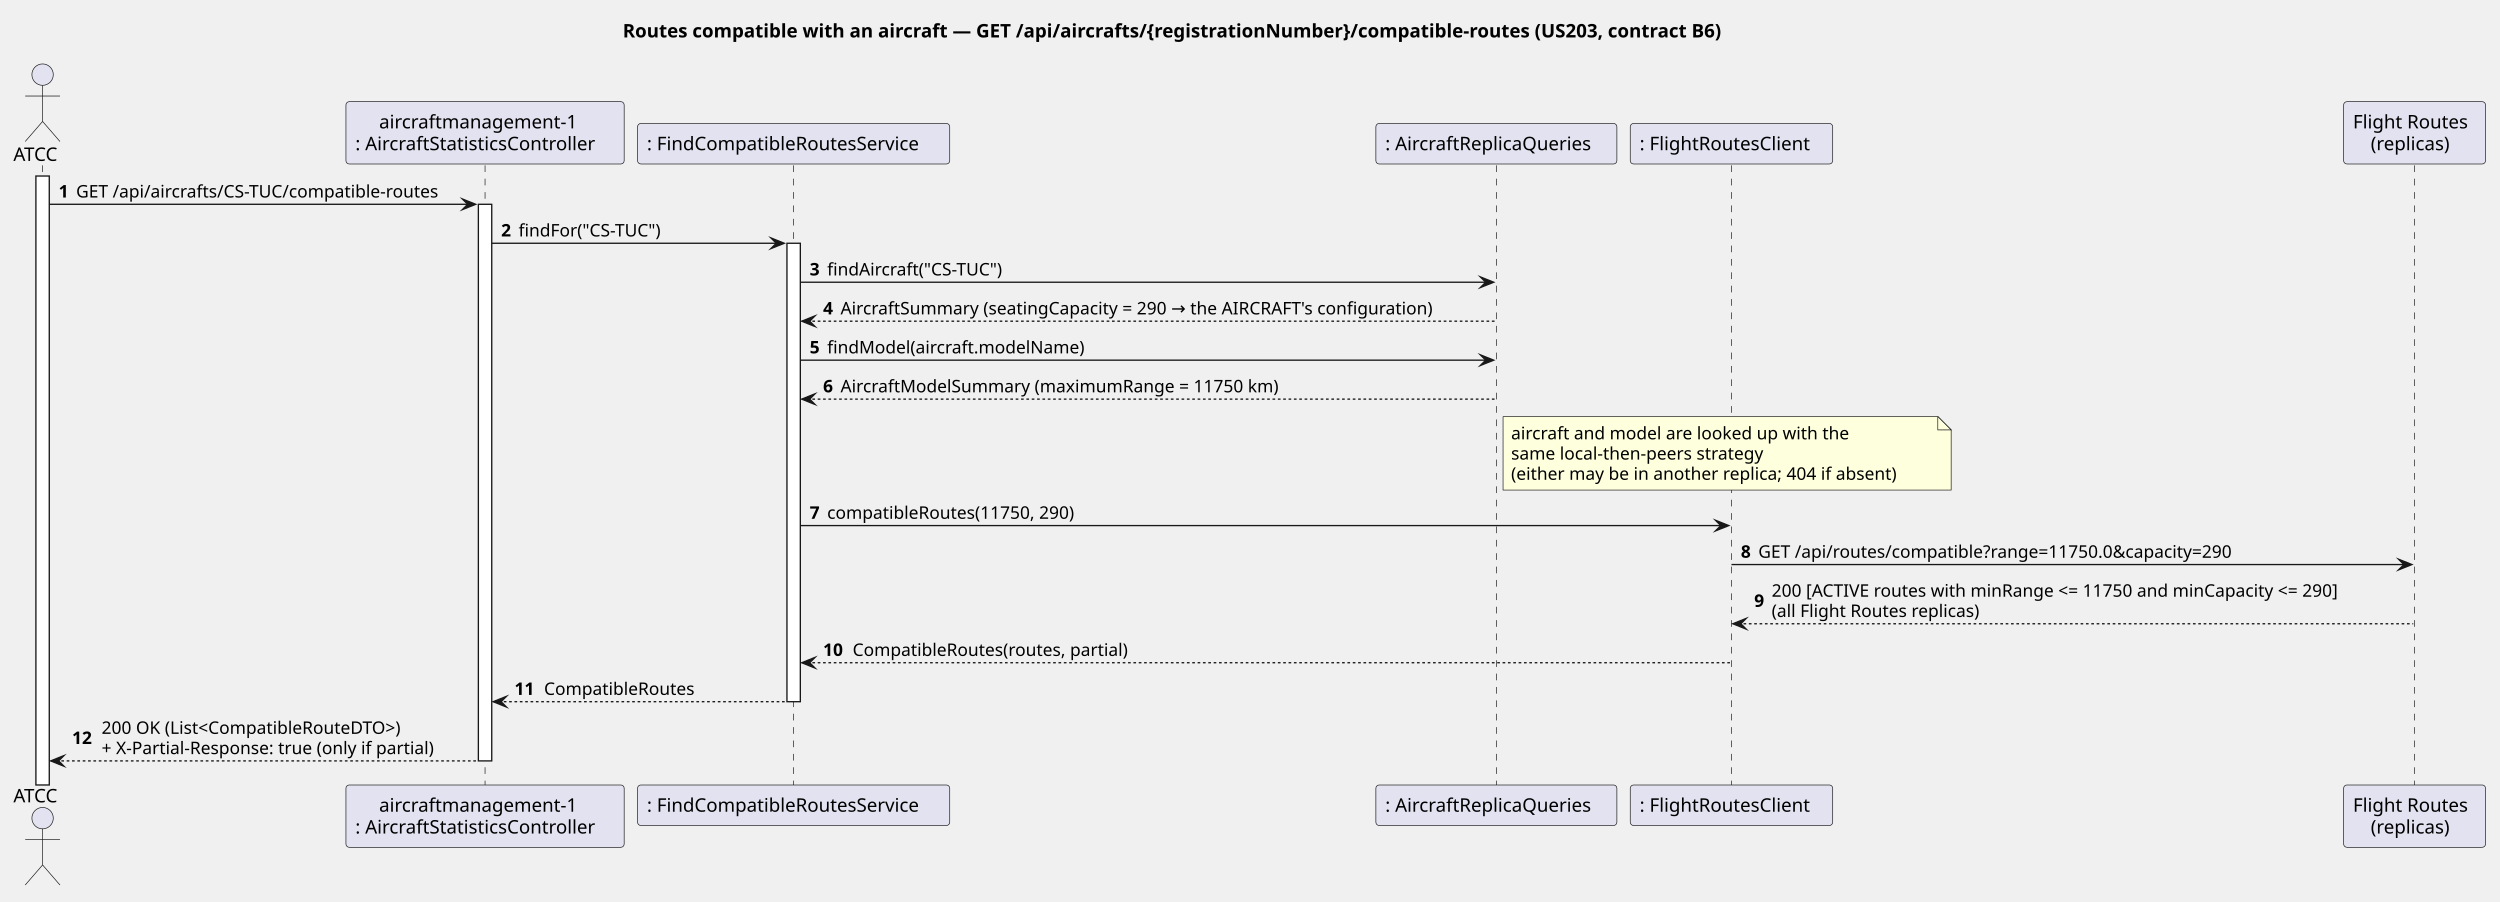
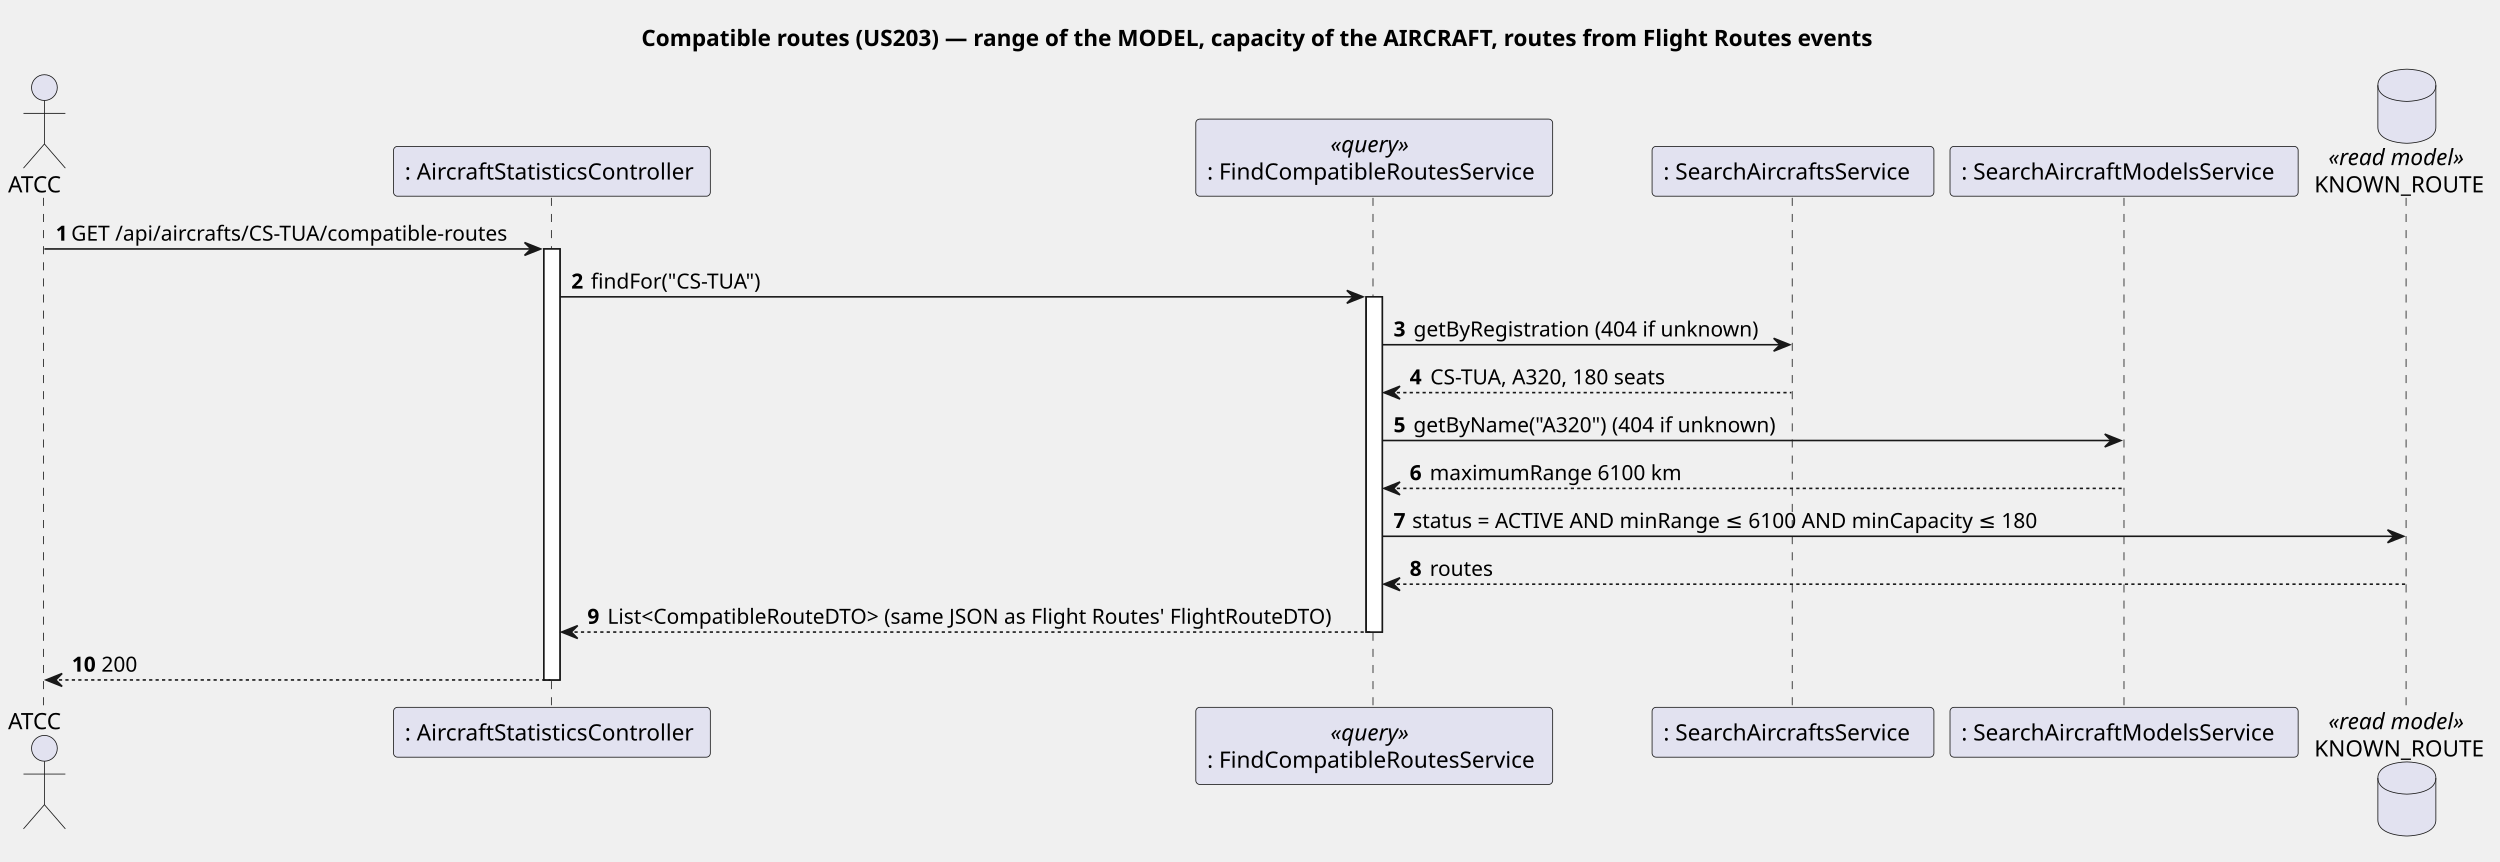
- <svg xmlns="http://www.w3.org/2000/svg" version="1.1" data-diagram-type="SEQUENCE" style="width:1869px;height:674px;background:#FFFFFF;" width="1869px" height="674px" viewBox="0 0 1869 674" zoomAndPan="magnify" preserveAspectRatio="none" contentStyleType="text/css">
+ <svg xmlns="http://www.w3.org/2000/svg" contentStyleType="text/css" data-diagram-type="SEQUENCE" height="535px" preserveAspectRatio="none" style="width:1552px;height:535px;background:#FFFFFF;" version="1.1" viewBox="0 0 1552 535" width="1552px" zoomAndPan="magnify">
  <defs />
-   <g font-family="sans-serif" lengthAdjust="spacing">
-     <g class="title" data-source-line="2">
-       <text x="465.563" y="27.995" fill="#000" font-size="14" textLength="936.059" font-weight="700">Routes compatible with an aircraft — GET /api/aircrafts/{registrationNumber}/compatible-routes (US203, contract B6)</text>
-     </g>
-     <g class="participant-lifeline" data-qualified-name="ATCC" data-entity-uid="part1" id="part1-lifeline" data-source-line="3">
-       <g>
-         <rect x="28.34" y="123.594" width="8" height="463.258" fill="#000" fill-opacity="0" />
-         <line x1="31.84" y1="123.594" x2="31.84" y2="586.852" style="stroke:#181818;stroke-width:0.5;stroke-dasharray:5,5;" />
-       </g>
+   <g>
+     <text fill="#000000" font-family="sans-serif" font-size="14" font-weight="bold" lengthAdjust="spacing" textLength="759.343" x="398.161" y="28.562">Compatible routes (US203) — range of the MODEL, capacity of the AIRCRAFT, routes from Flight Routes events</text>
+     <g>
+       <rect fill="#FFFFFF" height="267.565" style="stroke:#181818;stroke-width:1;" width="10" x="337.635" y="154.548" />
    </g>
    <g>
-       <rect x="26.84" y="131.594" width="10" height="455.258" fill="#FFF" style="stroke:#181818;stroke-width:1;" />
-     </g>
-     <g class="participant-lifeline" data-qualified-name="Ctrl" data-entity-uid="part2" id="part2-lifeline" data-source-line="4">
-       <g>
-         <rect x="359.127" y="123.594" width="8" height="463.258" fill="#000" fill-opacity="0" />
-         <line x1="362.627" y1="123.594" x2="362.627" y2="586.852" style="stroke:#181818;stroke-width:0.5;stroke-dasharray:5,5;" />
-       </g>
+       <rect fill="#FFFFFF" height="208.106" style="stroke:#181818;stroke-width:1;" width="10" x="848.123" y="184.277" />
    </g>
    <g>
-       <rect x="357.627" y="152.727" width="10" height="416.125" fill="#FFF" style="stroke:#181818;stroke-width:1;" />
-     </g>
-     <g class="participant-lifeline" data-qualified-name="Service" data-entity-uid="part3" id="part3-lifeline" data-source-line="5">
-       <g>
-         <rect x="589.826" y="123.594" width="8" height="463.258" fill="#000" fill-opacity="0" />
-         <line x1="593.326" y1="123.594" x2="593.326" y2="586.852" style="stroke:#181818;stroke-width:0.5;stroke-dasharray:5,5;" />
-       </g>
+       <rect fill="#000000" fill-opacity="0" height="317.295" width="8" x="23.575" y="122.818" />
+       <line style="stroke:#181818;stroke-width:0.5;stroke-dasharray:5,5;" x1="27" x2="27" y1="122.818" y2="440.113" />
    </g>
    <g>
-       <rect x="588.326" y="181.859" width="10" height="342.727" fill="#FFF" style="stroke:#181818;stroke-width:1;" />
+       <rect fill="#000000" fill-opacity="0" height="317.295" width="8" x="338.635" y="122.818" />
+       <line style="stroke:#181818;stroke-width:0.5;stroke-dasharray:5,5;" x1="342.296" x2="342.296" y1="122.818" y2="440.113" />
    </g>
-     <g class="participant-lifeline" data-qualified-name="Queries" data-entity-uid="part4" id="part4-lifeline" data-source-line="6">
-       <g>
-         <rect x="1115.188" y="123.594" width="8" height="463.258" fill="#000" fill-opacity="0" />
-         <line x1="1118.688" y1="123.594" x2="1118.688" y2="586.852" style="stroke:#181818;stroke-width:0.5;stroke-dasharray:5,5;" />
-       </g>
+     <g>
+       <rect fill="#000000" fill-opacity="0" height="317.295" width="8" x="849.123" y="122.818" />
+       <line style="stroke:#181818;stroke-width:0.5;stroke-dasharray:5,5;" x1="852.356" x2="852.356" y1="122.818" y2="440.113" />
    </g>
-     <g class="participant-lifeline" data-qualified-name="FRC" data-entity-uid="part5" id="part5-lifeline" data-source-line="7">
-       <g>
-         <rect x="1290.949" y="123.594" width="8" height="463.258" fill="#000" fill-opacity="0" />
-         <line x1="1294.449" y1="123.594" x2="1294.449" y2="586.852" style="stroke:#181818;stroke-width:0.5;stroke-dasharray:5,5;" />
-       </g>
+     <g>
+       <rect fill="#000000" fill-opacity="0" height="317.295" width="8" x="1109.089" y="122.818" />
+       <line style="stroke:#181818;stroke-width:0.5;stroke-dasharray:5,5;" x1="1112.61" x2="1112.61" y1="122.818" y2="440.113" />
    </g>
-     <g class="participant-lifeline" data-qualified-name="FR" data-entity-uid="part6" id="part6-lifeline" data-source-line="8">
-       <g>
-         <rect x="1801.638" y="123.594" width="8" height="463.258" fill="#000" fill-opacity="0" />
-         <line x1="1805.138" y1="123.594" x2="1805.138" y2="586.852" style="stroke:#181818;stroke-width:0.5;stroke-dasharray:5,5;" />
-       </g>
+     <g>
+       <rect fill="#000000" fill-opacity="0" height="317.295" width="8" x="1314.631" y="122.818" />
+       <line style="stroke:#181818;stroke-width:0.5;stroke-dasharray:5,5;" x1="1318.569" x2="1318.569" y1="122.818" y2="440.113" />
    </g>
-     <g class="participant participant-head" data-qualified-name="ATCC" data-entity-uid="part1" id="part1-head" data-source-line="3">
-       <text x="10" y="120.292" fill="#000" font-size="14" textLength="37.68">ATCC</text>
-       <ellipse cx="31.84" cy="55.797" rx="8" ry="8" fill="#E2E2F0" style="stroke:#181818;stroke-width:0.5;" />
-       <path d="M31.84,63.797 L31.84,90.797 M18.84,71.797 L44.84,71.797 M31.84,90.797 L18.84,105.797 M31.84,90.797 L44.84,105.797" style="stroke:#181818;stroke-width:0.5;" fill="none" />
+     <g>
+       <rect fill="#000000" fill-opacity="0" height="317.295" width="8" x="1490.18" y="122.818" />
+       <line style="stroke:#181818;stroke-width:0.5;stroke-dasharray:5,5;" x1="1493.694" x2="1493.694" y1="122.818" y2="440.113" />
    </g>
-     <g class="participant participant-head" data-qualified-name="Ctrl" data-entity-uid="part2" id="part2-head" data-source-line="4">
-       <rect x="258.622" y="76" width="208.011" height="46.594" fill="#E2E2F0" style="stroke:#181818;stroke-width:0.5;" rx="2.5" ry="2.5" />
-       <text x="283.419" y="95.995" fill="#000" font-size="14" textLength="158.416">aircraftmanagement-1</text>
-       <text x="265.622" y="112.292" fill="#000" font-size="14" textLength="194.011">: AircraftStatisticsController</text>
+     <g class="participant participant-head" data-participant="ATCC">
+       <text fill="#000000" font-family="sans-serif" font-size="14" lengthAdjust="spacing" textLength="39.149" x="5" y="119.441">ATCC</text>
+       <ellipse cx="27.575" cy="54.379" fill="#E2E2F0" rx="8" ry="8" style="stroke:#181818;stroke-width:0.5;" />
+       <path d="M27.575,62.379 L27.575,89.379 M14.575,70.379 L40.575,70.379 M27.575,89.379 L14.575,104.379 M27.575,89.379 L40.575,104.379" fill="none" style="stroke:#181818;stroke-width:0.5;" />
    </g>
-     <g class="participant participant-head" data-qualified-name="Service" data-entity-uid="part3" id="part3-head" data-source-line="5">
-       <rect x="476.633" y="92.297" width="233.386" height="30.297" fill="#E2E2F0" style="stroke:#181818;stroke-width:0.5;" rx="2.5" ry="2.5" />
-       <text x="483.633" y="112.292" fill="#000" font-size="14" textLength="219.386">: FindCompatibleRoutesService</text>
+     <g class="participant participant-tail" data-participant="ATCC">
+       <text fill="#000000" font-family="sans-serif" font-size="14" lengthAdjust="spacing" textLength="39.149" x="5" y="452.676">ATCC</text>
+       <ellipse cx="27.575" cy="464.553" fill="#E2E2F0" rx="8" ry="8" style="stroke:#181818;stroke-width:0.5;" />
+       <path d="M27.575,472.553 L27.575,499.553 M14.575,480.553 L40.575,480.553 M27.575,499.553 L14.575,514.553 M27.575,499.553 L40.575,514.553" fill="none" style="stroke:#181818;stroke-width:0.5;" />
    </g>
-     <g class="participant participant-head" data-qualified-name="Queries" data-entity-uid="part4" id="part4-head" data-source-line="6">
-       <rect x="1028.597" y="92.297" width="180.182" height="30.297" fill="#E2E2F0" style="stroke:#181818;stroke-width:0.5;" rx="2.5" ry="2.5" />
-       <text x="1035.597" y="112.292" fill="#000" font-size="14" textLength="166.182">: AircraftReplicaQueries</text>
+     <g class="participant participant-head" data-participant="Ctrl">
+       <rect fill="#E2E2F0" height="30.939" rx="2.5" ry="2.5" style="stroke:#181818;stroke-width:0.5;" width="196.677" x="244.296" y="90.879" />
+       <text fill="#000000" font-family="sans-serif" font-size="14" lengthAdjust="spacing" textLength="182.677" x="251.296" y="111.441">: AircraftStatisticsController</text>
    </g>
-     <g class="participant participant-head" data-qualified-name="FRC" data-entity-uid="part5" id="part5-head" data-source-line="7">
-       <rect x="1218.779" y="92.297" width="151.341" height="30.297" fill="#E2E2F0" style="stroke:#181818;stroke-width:0.5;" rx="2.5" ry="2.5" />
-       <text x="1225.779" y="112.292" fill="#000" font-size="14" textLength="137.341">: FlightRoutesClient</text>
+     <g class="participant participant-tail" data-participant="Ctrl">
+       <rect fill="#E2E2F0" height="30.939" rx="2.5" ry="2.5" style="stroke:#181818;stroke-width:0.5;" width="196.677" x="244.296" y="439.113" />
+       <text fill="#000000" font-family="sans-serif" font-size="14" lengthAdjust="spacing" textLength="182.677" x="251.296" y="459.676">: AircraftStatisticsController</text>
    </g>
-     <g class="participant participant-head" data-qualified-name="FR" data-entity-uid="part6" id="part6-head" data-source-line="8">
-       <rect x="1752.091" y="76" width="106.094" height="46.594" fill="#E2E2F0" style="stroke:#181818;stroke-width:0.5;" rx="2.5" ry="2.5" />
-       <text x="1759.091" y="95.995" fill="#000" font-size="14" textLength="92.094">Flight Routes</text>
-       <text x="1772.373" y="112.292" fill="#000" font-size="14" textLength="65.529">(replicas)</text>
+     <g class="participant participant-head" data-participant="S">
+       <rect fill="#E2E2F0" height="47.879" rx="2.5" ry="2.5" style="stroke:#181818;stroke-width:0.5;" width="221.532" x="742.356" y="73.939" />
+       <text fill="#000000" font-family="sans-serif" font-size="14" font-style="italic" lengthAdjust="spacing" textLength="54.387" x="825.929" y="94.502">«query»</text>
+       <text fill="#000000" font-family="sans-serif" font-size="14" lengthAdjust="spacing" textLength="207.532" x="749.356" y="111.441">: FindCompatibleRoutesService</text>
    </g>
-     <g class="participant participant-tail" data-qualified-name="ATCC" data-entity-uid="part1" id="part1-tail" data-source-line="3">
-       <text x="10" y="599.847" fill="#000" font-size="14" textLength="37.68">ATCC</text>
-       <ellipse cx="31.84" cy="611.648" rx="8" ry="8" fill="#E2E2F0" style="stroke:#181818;stroke-width:0.5;" />
-       <path d="M31.84,619.648 L31.84,646.648 M18.84,627.648 L44.84,627.648 M31.84,646.648 L18.84,661.648 M31.84,646.648 L44.84,661.648" style="stroke:#181818;stroke-width:0.5;" fill="none" />
+     <g class="participant participant-tail" data-participant="S">
+       <rect fill="#E2E2F0" height="47.879" rx="2.5" ry="2.5" style="stroke:#181818;stroke-width:0.5;" width="221.532" x="742.356" y="439.113" />
+       <text fill="#000000" font-family="sans-serif" font-size="14" font-style="italic" lengthAdjust="spacing" textLength="54.387" x="825.929" y="459.676">«query»</text>
+       <text fill="#000000" font-family="sans-serif" font-size="14" lengthAdjust="spacing" textLength="207.532" x="749.356" y="476.615">: FindCompatibleRoutesService</text>
    </g>
-     <g class="participant participant-tail" data-qualified-name="Ctrl" data-entity-uid="part2" id="part2-tail" data-source-line="4">
-       <rect x="258.622" y="586.852" width="208.011" height="46.594" fill="#E2E2F0" style="stroke:#181818;stroke-width:0.5;" rx="2.5" ry="2.5" />
-       <text x="283.419" y="606.847" fill="#000" font-size="14" textLength="158.416">aircraftmanagement-1</text>
-       <text x="265.622" y="623.144" fill="#000" font-size="14" textLength="194.011">: AircraftStatisticsController</text>
+     <g class="participant participant-head" data-participant="A">
+       <rect fill="#E2E2F0" height="30.939" rx="2.5" ry="2.5" style="stroke:#181818;stroke-width:0.5;" width="174.959" x="1025.61" y="90.879" />
+       <text fill="#000000" font-family="sans-serif" font-size="14" lengthAdjust="spacing" textLength="160.959" x="1032.61" y="111.441">: SearchAircraftsService</text>
    </g>
-     <g class="participant participant-tail" data-qualified-name="Service" data-entity-uid="part3" id="part3-tail" data-source-line="5">
-       <rect x="476.633" y="586.852" width="233.386" height="30.297" fill="#E2E2F0" style="stroke:#181818;stroke-width:0.5;" rx="2.5" ry="2.5" />
-       <text x="483.633" y="606.847" fill="#000" font-size="14" textLength="219.386">: FindCompatibleRoutesService</text>
+     <g class="participant participant-tail" data-participant="A">
+       <rect fill="#E2E2F0" height="30.939" rx="2.5" ry="2.5" style="stroke:#181818;stroke-width:0.5;" width="174.959" x="1025.61" y="439.113" />
+       <text fill="#000000" font-family="sans-serif" font-size="14" lengthAdjust="spacing" textLength="160.959" x="1032.61" y="459.676">: SearchAircraftsService</text>
    </g>
-     <g class="participant participant-tail" data-qualified-name="Queries" data-entity-uid="part4" id="part4-tail" data-source-line="6">
-       <rect x="1028.597" y="586.852" width="180.182" height="30.297" fill="#E2E2F0" style="stroke:#181818;stroke-width:0.5;" rx="2.5" ry="2.5" />
-       <text x="1035.597" y="606.847" fill="#000" font-size="14" textLength="166.182">: AircraftReplicaQueries</text>
+     <g class="participant participant-head" data-participant="M">
+       <rect fill="#E2E2F0" height="30.939" rx="2.5" ry="2.5" style="stroke:#181818;stroke-width:0.5;" width="216.125" x="1210.569" y="90.879" />
+       <text fill="#000000" font-family="sans-serif" font-size="14" lengthAdjust="spacing" textLength="202.125" x="1217.569" y="111.441">: SearchAircraftModelsService</text>
    </g>
-     <g class="participant participant-tail" data-qualified-name="FRC" data-entity-uid="part5" id="part5-tail" data-source-line="7">
-       <rect x="1218.779" y="586.852" width="151.341" height="30.297" fill="#E2E2F0" style="stroke:#181818;stroke-width:0.5;" rx="2.5" ry="2.5" />
-       <text x="1225.779" y="606.847" fill="#000" font-size="14" textLength="137.341">: FlightRoutesClient</text>
+     <g class="participant participant-tail" data-participant="M">
+       <rect fill="#E2E2F0" height="30.939" rx="2.5" ry="2.5" style="stroke:#181818;stroke-width:0.5;" width="216.125" x="1210.569" y="439.113" />
+       <text fill="#000000" font-family="sans-serif" font-size="14" lengthAdjust="spacing" textLength="202.125" x="1217.569" y="459.676">: SearchAircraftModelsService</text>
    </g>
-     <g class="participant participant-tail" data-qualified-name="FR" data-entity-uid="part6" id="part6-tail" data-source-line="8">
-       <rect x="1752.091" y="586.852" width="106.094" height="46.594" fill="#E2E2F0" style="stroke:#181818;stroke-width:0.5;" rx="2.5" ry="2.5" />
-       <text x="1759.091" y="606.847" fill="#000" font-size="14" textLength="92.094">Flight Routes</text>
-       <text x="1772.373" y="623.144" fill="#000" font-size="14" textLength="65.529">(replicas)</text>
+     <g class="participant participant-head" data-participant="K">
+       <text fill="#000000" font-family="sans-serif" font-size="14" font-style="italic" lengthAdjust="spacing" textLength="91.458" x="1445.451" y="102.502">«read model»</text>
+       <text fill="#000000" font-family="sans-serif" font-size="14" lengthAdjust="spacing" textLength="108.972" x="1436.694" y="119.441">KNOWN_ROUTE</text>
+       <path d="M1476.18,52.94 C1476.18,42.94 1494.18,42.94 1494.18,42.94 C1494.18,42.94 1512.18,42.94 1512.18,52.94 L1512.18,78.939 C1512.18,88.939 1494.18,88.939 1494.18,88.939 C1494.18,88.939 1476.18,88.939 1476.18,78.939 L1476.18,52.94" fill="#E2E2F0" style="stroke:#181818;stroke-width:0.5;" />
+       <path d="M1476.18,52.94 C1476.18,62.94 1494.18,62.94 1494.18,62.94 C1494.18,62.94 1512.18,62.94 1512.18,52.94" fill="none" style="stroke:#181818;stroke-width:0.5;" />
    </g>
-     <g class="message" data-entity-1="part1" data-entity-2="part2" id="msg1" data-source-line="11">
-       <polygon points="345.627,148.727,355.627,152.727,345.627,156.727,349.627,152.727" fill="#181818" style="stroke:#181818;stroke-width:1;stroke-linejoin:miter;stroke-miterlimit:10;" />
-       <line x1="36.84" y1="152.727" x2="351.627" y2="152.727" style="stroke:#181818;stroke-width:1;" />
-       <text x="43.84" y="147.661" fill="#000" font-size="13" font-weight="700">1</text>
-       <text x="56.885" y="147.661" fill="#000" font-size="13" textLength="288.742">GET /api/aircrafts/CS-TUC/compatible-routes</text>
+     <g class="participant participant-tail" data-participant="K">
+       <text fill="#000000" font-family="sans-serif" font-size="14" font-style="italic" lengthAdjust="spacing" textLength="91.458" x="1445.451" y="452.676">«read model»</text>
+       <text fill="#000000" font-family="sans-serif" font-size="14" lengthAdjust="spacing" textLength="108.972" x="1436.694" y="469.615">KNOWN_ROUTE</text>
+       <path d="M1476.18,482.992 C1476.18,472.992 1494.18,472.992 1494.18,472.992 C1494.18,472.992 1512.18,472.992 1512.18,482.992 L1512.18,508.992 C1512.18,518.992 1494.18,518.992 1494.18,518.992 C1494.18,518.992 1476.18,518.992 1476.18,508.992 L1476.18,482.992" fill="#E2E2F0" style="stroke:#181818;stroke-width:0.5;" />
+       <path d="M1476.18,482.992 C1476.18,492.992 1494.18,492.992 1494.18,492.992 C1494.18,492.992 1512.18,492.992 1512.18,482.992" fill="none" style="stroke:#181818;stroke-width:0.5;" />
    </g>
-     <g class="message" data-entity-1="part2" data-entity-2="part3" id="msg2" data-source-line="13">
-       <polygon points="576.326,177.859,586.326,181.859,576.326,185.859,580.326,181.859" fill="#181818" style="stroke:#181818;stroke-width:1;stroke-linejoin:miter;stroke-miterlimit:10;" />
-       <line x1="367.627" y1="181.859" x2="582.326" y2="181.859" style="stroke:#181818;stroke-width:1;" />
-       <text x="374.627" y="176.793" fill="#000" font-size="13" font-weight="700">2</text>
-       <text x="387.673" y="176.793" fill="#000" font-size="13" textLength="116.111">findFor("CS-TUC")</text>
+     <g>
+       <rect fill="#FFFFFF" height="267.565" style="stroke:#181818;stroke-width:1;" width="10" x="337.635" y="154.548" />
    </g>
-     <g class="message" data-entity-1="part3" data-entity-2="part4" id="msg3" data-source-line="15">
-       <polygon points="1106.688,206.992,1116.688,210.992,1106.688,214.992,1110.688,210.992" fill="#181818" style="stroke:#181818;stroke-width:1;stroke-linejoin:miter;stroke-miterlimit:10;" />
-       <line x1="598.326" y1="210.992" x2="1112.688" y2="210.992" style="stroke:#181818;stroke-width:1;" />
-       <text x="605.326" y="205.926" fill="#000" font-size="13" font-weight="700">3</text>
-       <text x="618.371" y="205.926" fill="#000" font-size="13" textLength="143.317">findAircraft("CS-TUC")</text>
+     <g>
+       <rect fill="#FFFFFF" height="208.106" style="stroke:#181818;stroke-width:1;" width="10" x="848.123" y="184.277" />
    </g>
-     <g class="message" data-entity-1="part4" data-entity-2="part3" id="msg4" data-source-line="16">
-       <polygon points="609.326,236.125,599.326,240.125,609.326,244.125,605.326,240.125" fill="#181818" style="stroke:#181818;stroke-width:1;stroke-linejoin:miter;stroke-miterlimit:10;" />
-       <line x1="603.326" y1="240.125" x2="1117.688" y2="240.125" style="stroke:#181818;stroke-width:1;stroke-dasharray:2,2;" />
-       <text x="615.326" y="235.059" fill="#000" font-size="13" font-weight="700">4</text>
-       <text x="628.371" y="235.059" fill="#000" font-size="13" textLength="483.317">AircraftSummary (seatingCapacity = 290 → the AIRCRAFT's configuration)</text>
+     <g class="message" data-participant-1="ATCC" data-participant-2="Ctrl">
+       <polygon fill="#181818" points="325.635,150.548,335.635,154.548,325.635,158.548,329.635,154.548" style="stroke:#181818;stroke-width:1;" />
+       <line style="stroke:#181818;stroke-width:1;" x1="27.575" x2="331.635" y1="154.548" y2="154.548" />
+       <text fill="#000000" font-family="sans-serif" font-size="13" font-weight="bold" lengthAdjust="spacing" textLength="5.605" x="34.575" y="149.412">1</text>
+       <text fill="#000000" font-family="sans-serif" font-size="13" lengthAdjust="spacing" textLength="281.455" x="44.18" y="149.412">GET /api/aircrafts/CS-TUA/compatible-routes</text>
    </g>
-     <g class="message" data-entity-1="part3" data-entity-2="part4" id="msg5" data-source-line="17">
-       <polygon points="1106.688,265.258,1116.688,269.258,1106.688,273.258,1110.688,269.258" fill="#181818" style="stroke:#181818;stroke-width:1;stroke-linejoin:miter;stroke-miterlimit:10;" />
-       <line x1="598.326" y1="269.258" x2="1112.688" y2="269.258" style="stroke:#181818;stroke-width:1;" />
-       <text x="605.326" y="264.192" fill="#000" font-size="13" font-weight="700">5</text>
-       <text x="618.371" y="264.192" fill="#000" font-size="13" textLength="203.874">findModel(aircraft.modelName)</text>
+     <g class="message" data-participant-1="Ctrl" data-participant-2="S">
+       <polygon fill="#181818" points="836.123,180.277,846.123,184.277,836.123,188.277,840.123,184.277" style="stroke:#181818;stroke-width:1;" />
+       <line style="stroke:#181818;stroke-width:1;" x1="347.635" x2="842.123" y1="184.277" y2="184.277" />
+       <text fill="#000000" font-family="sans-serif" font-size="13" font-weight="bold" lengthAdjust="spacing" textLength="8.188" x="354.635" y="179.142">2</text>
+       <text fill="#000000" font-family="sans-serif" font-size="13" lengthAdjust="spacing" textLength="116.41" x="366.823" y="179.142">findFor("CS-TUA")</text>
    </g>
-     <g class="message" data-entity-1="part4" data-entity-2="part3" id="msg6" data-source-line="18">
-       <polygon points="609.326,294.391,599.326,298.391,609.326,302.391,605.326,298.391" fill="#181818" style="stroke:#181818;stroke-width:1;stroke-linejoin:miter;stroke-miterlimit:10;" />
-       <line x1="603.326" y1="298.391" x2="1117.688" y2="298.391" style="stroke:#181818;stroke-width:1;stroke-dasharray:2,2;" />
-       <text x="615.326" y="293.325" fill="#000" font-size="13" font-weight="700">6</text>
-       <text x="628.371" y="293.325" fill="#000" font-size="13" textLength="355.938">AircraftModelSummary (maximumRange = 11750 km)</text>
+     <g class="message" data-participant-1="S" data-participant-2="A">
+       <polygon fill="#181818" points="1101.089,210.007,1111.089,214.007,1101.089,218.007,1105.089,214.007" style="stroke:#181818;stroke-width:1;" />
+       <line style="stroke:#181818;stroke-width:1;" x1="858.123" x2="1107.089" y1="214.007" y2="214.007" />
+       <text fill="#000000" font-family="sans-serif" font-size="13" font-weight="bold" lengthAdjust="spacing" textLength="8.392" x="865.123" y="208.871">3</text>
+       <text fill="#000000" font-family="sans-serif" font-size="13" lengthAdjust="spacing" textLength="218.575" x="877.514" y="208.871">getByRegistration (404 if unknown)</text>
    </g>
-     <path d="M1123.688,311.391 L1123.688,366.391 L1458.688,366.391 L1458.688,321.391 L1448.688,311.391 L1123.688,311.391" style="stroke:#181818;stroke-width:0.5;" fill="#FEFFDD" />
-     <path d="M1448.688,311.391 L1448.688,321.391 L1458.688,321.391 L1448.688,311.391" style="stroke:#181818;stroke-width:0.5;" fill="#FEFFDD" />
-     <text x="1129.688" y="328.458" fill="#000" font-size="13" textLength="270.931">aircraft and model are looked up with the</text>
-     <text x="1129.688" y="343.59" fill="#000" font-size="13" textLength="203.5">same local-then-peers strategy</text>
-     <text x="1129.688" y="358.723" fill="#000" font-size="13" textLength="314.393">(either may be in another replica; 404 if absent)</text>
-     <g class="message" data-entity-1="part3" data-entity-2="part5" id="msg7" data-source-line="20">
-       <polygon points="1282.449,388.922,1292.449,392.922,1282.449,396.922,1286.449,392.922" fill="#181818" style="stroke:#181818;stroke-width:1;stroke-linejoin:miter;stroke-miterlimit:10;" />
-       <line x1="598.326" y1="392.922" x2="1288.449" y2="392.922" style="stroke:#181818;stroke-width:1;" />
-       <text x="605.326" y="387.856" fill="#000" font-size="13" font-weight="700">7</text>
-       <text x="618.371" y="387.856" fill="#000" font-size="13" textLength="202.224">compatibleRoutes(11750, 290)</text>
+     <g class="message" data-participant-1="A" data-participant-2="S">
+       <polygon fill="#181818" points="869.123,239.736,859.123,243.736,869.123,247.736,865.123,243.736" style="stroke:#181818;stroke-width:1;" />
+       <line style="stroke:#181818;stroke-width:1;stroke-dasharray:2,2;" x1="863.123" x2="1112.089" y1="243.736" y2="243.736" />
+       <text fill="#000000" font-family="sans-serif" font-size="13" font-weight="bold" lengthAdjust="spacing" textLength="8.791" x="875.123" y="238.601">4</text>
+       <text fill="#000000" font-family="sans-serif" font-size="13" lengthAdjust="spacing" textLength="156.825" x="887.914" y="238.601">CS-TUA, A320, 180 seats</text>
    </g>
-     <g class="message" data-entity-1="part5" data-entity-2="part6" id="msg8" data-source-line="21">
-       <polygon points="1793.138,418.055,1803.138,422.055,1793.138,426.055,1797.138,422.055" fill="#181818" style="stroke:#181818;stroke-width:1;stroke-linejoin:miter;stroke-miterlimit:10;" />
-       <line x1="1294.449" y1="422.055" x2="1799.138" y2="422.055" style="stroke:#181818;stroke-width:1;" />
-       <text x="1301.449" y="416.989" fill="#000" font-size="13" font-weight="700">8</text>
-       <text x="1314.495" y="416.989" fill="#000" font-size="13" textLength="387.366">GET /api/routes/compatible?range=11750.0&amp;capacity=290</text>
+     <g class="message" data-participant-1="S" data-participant-2="M">
+       <polygon fill="#181818" points="1306.631,269.466,1316.631,273.466,1306.631,277.466,1310.631,273.466" style="stroke:#181818;stroke-width:1;" />
+       <line style="stroke:#181818;stroke-width:1;" x1="858.123" x2="1312.631" y1="273.466" y2="273.466" />
+       <text fill="#000000" font-family="sans-serif" font-size="13" font-weight="bold" lengthAdjust="spacing" textLength="8.309" x="865.123" y="268.33">5</text>
+       <text fill="#000000" font-family="sans-serif" font-size="13" lengthAdjust="spacing" textLength="236.107" x="877.432" y="268.33">getByName("A320") (404 if unknown)</text>
    </g>
-     <g class="message" data-entity-1="part6" data-entity-2="part5" id="msg9" data-source-line="22">
-       <polygon points="1305.449,462.32,1295.449,466.32,1305.449,470.32,1301.449,466.32" fill="#181818" style="stroke:#181818;stroke-width:1;stroke-linejoin:miter;stroke-miterlimit:10;" />
-       <line x1="1299.449" y1="466.32" x2="1804.138" y2="466.32" style="stroke:#181818;stroke-width:1;stroke-dasharray:2,2;" />
-       <text x="1311.449" y="453.688" fill="#000" font-size="13" font-weight="700">9</text>
-       <text x="1324.495" y="446.122" fill="#000" font-size="13" textLength="473.643">200 [ACTIVE routes with minRange &lt;= 11750 and minCapacity &lt;= 290]</text>
-       <text x="1324.495" y="461.254" fill="#000" font-size="13" textLength="169.819">(all Flight Routes replicas)</text>
+     <g class="message" data-participant-1="M" data-participant-2="S">
+       <polygon fill="#181818" points="869.123,299.195,859.123,303.195,869.123,307.195,865.123,303.195" style="stroke:#181818;stroke-width:1;" />
+       <line style="stroke:#181818;stroke-width:1;stroke-dasharray:2,2;" x1="863.123" x2="1317.631" y1="303.195" y2="303.195" />
+       <text fill="#000000" font-family="sans-serif" font-size="13" font-weight="bold" lengthAdjust="spacing" textLength="8.442" x="875.123" y="298.06">6</text>
+       <text fill="#000000" font-family="sans-serif" font-size="13" lengthAdjust="spacing" textLength="153.88" x="887.565" y="298.06">maximumRange 6100 km</text>
    </g>
-     <g class="message" data-entity-1="part5" data-entity-2="part3" id="msg10" data-source-line="23">
-       <polygon points="609.326,491.453,599.326,495.453,609.326,499.453,605.326,495.453" fill="#181818" style="stroke:#181818;stroke-width:1;stroke-linejoin:miter;stroke-miterlimit:10;" />
-       <line x1="603.326" y1="495.453" x2="1293.449" y2="495.453" style="stroke:#181818;stroke-width:1;stroke-dasharray:2,2;" />
-       <text x="615.326" y="490.387" fill="#000" font-size="13" textLength="18.091" font-weight="700">10</text>
-       <text x="637.417" y="490.387" fill="#000" font-size="13" textLength="221.241">CompatibleRoutes(routes, partial)</text>
+     <g class="message" data-participant-1="S" data-participant-2="K">
+       <polygon fill="#181818" points="1482.18,328.925,1492.18,332.925,1482.18,336.925,1486.18,332.925" style="stroke:#181818;stroke-width:1;" />
+       <line style="stroke:#181818;stroke-width:1;" x1="858.123" x2="1488.18" y1="332.925" y2="332.925" />
+       <text fill="#000000" font-family="sans-serif" font-size="13" font-weight="bold" lengthAdjust="spacing" textLength="7.56" x="865.123" y="327.789">7</text>
+       <text fill="#000000" font-family="sans-serif" font-size="13" lengthAdjust="spacing" textLength="391.809" x="876.683" y="327.789">status = ACTIVE AND minRange ≤ 6100 AND minCapacity ≤ 180</text>
    </g>
-     <g class="message" data-entity-1="part3" data-entity-2="part2" id="msg11" data-source-line="24">
-       <polygon points="378.627,520.586,368.627,524.586,378.627,528.586,374.627,524.586" fill="#181818" style="stroke:#181818;stroke-width:1;stroke-linejoin:miter;stroke-miterlimit:10;" />
-       <line x1="372.627" y1="524.586" x2="587.326" y2="524.586" style="stroke:#181818;stroke-width:1;stroke-dasharray:2,2;" />
-       <text x="384.627" y="519.52" fill="#000" font-size="13" textLength="18.091" font-weight="700">11</text>
-       <text x="406.718" y="519.52" fill="#000" font-size="13" textLength="119.577">CompatibleRoutes</text>
+     <g class="message" data-participant-1="K" data-participant-2="S">
+       <polygon fill="#181818" points="869.123,358.654,859.123,362.654,869.123,366.654,865.123,362.654" style="stroke:#181818;stroke-width:1;" />
+       <line style="stroke:#181818;stroke-width:1;stroke-dasharray:2,2;" x1="863.123" x2="1493.18" y1="362.654" y2="362.654" />
+       <text fill="#000000" font-family="sans-serif" font-size="13" font-weight="bold" lengthAdjust="spacing" textLength="8.461" x="875.123" y="357.519">8</text>
+       <text fill="#000000" font-family="sans-serif" font-size="13" lengthAdjust="spacing" textLength="39.07" x="887.584" y="357.519">routes</text>
    </g>
-     <g class="message" data-entity-1="part2" data-entity-2="part1" id="msg12" data-source-line="26">
-       <polygon points="47.84,564.852,37.84,568.852,47.84,572.852,43.84,568.852" fill="#181818" style="stroke:#181818;stroke-width:1;stroke-linejoin:miter;stroke-miterlimit:10;" />
-       <line x1="41.84" y1="568.852" x2="356.627" y2="568.852" style="stroke:#181818;stroke-width:1;stroke-dasharray:2,2;" />
-       <text x="53.84" y="556.219" fill="#000" font-size="13" textLength="18.091" font-weight="700">12</text>
-       <text x="75.931" y="548.653" fill="#000" font-size="13" textLength="247.476">200 OK (List&lt;CompatibleRouteDTO&gt;)</text>
-       <text x="75.931" y="563.786" fill="#000" font-size="13" textLength="273.038">+ X-Partial-Response: true (only if partial)</text>
+     <g class="message" data-participant-1="S" data-participant-2="Ctrl">
+       <polygon fill="#181818" points="358.635,388.384,348.635,392.384,358.635,396.384,354.635,392.384" style="stroke:#181818;stroke-width:1;" />
+       <line style="stroke:#181818;stroke-width:1;stroke-dasharray:2,2;" x1="352.635" x2="852.123" y1="392.384" y2="392.384" />
+       <text fill="#000000" font-family="sans-serif" font-size="13" font-weight="bold" lengthAdjust="spacing" textLength="8.442" x="364.635" y="387.248">9</text>
+       <text fill="#000000" font-family="sans-serif" font-size="13" lengthAdjust="spacing" textLength="464.045" x="377.077" y="387.248">List&lt;CompatibleRouteDTO&gt; (same JSON as Flight Routes' FlightRouteDTO)</text>
+     </g>
+     <g class="message" data-participant-1="Ctrl" data-participant-2="ATCC">
+       <polygon fill="#181818" points="38.575,418.113,28.575,422.113,38.575,426.113,34.575,422.113" style="stroke:#181818;stroke-width:1;" />
+       <line style="stroke:#181818;stroke-width:1;stroke-dasharray:2,2;" x1="32.575" x2="341.635" y1="422.113" y2="422.113" />
+       <text fill="#000000" font-family="sans-serif" font-size="13" font-weight="bold" lengthAdjust="spacing" textLength="14.371" x="44.575" y="416.978">10</text>
+       <text fill="#000000" font-family="sans-serif" font-size="13" lengthAdjust="spacing" textLength="24.331" x="62.946" y="416.978">200</text>
    </g>
  </g>
</svg>
